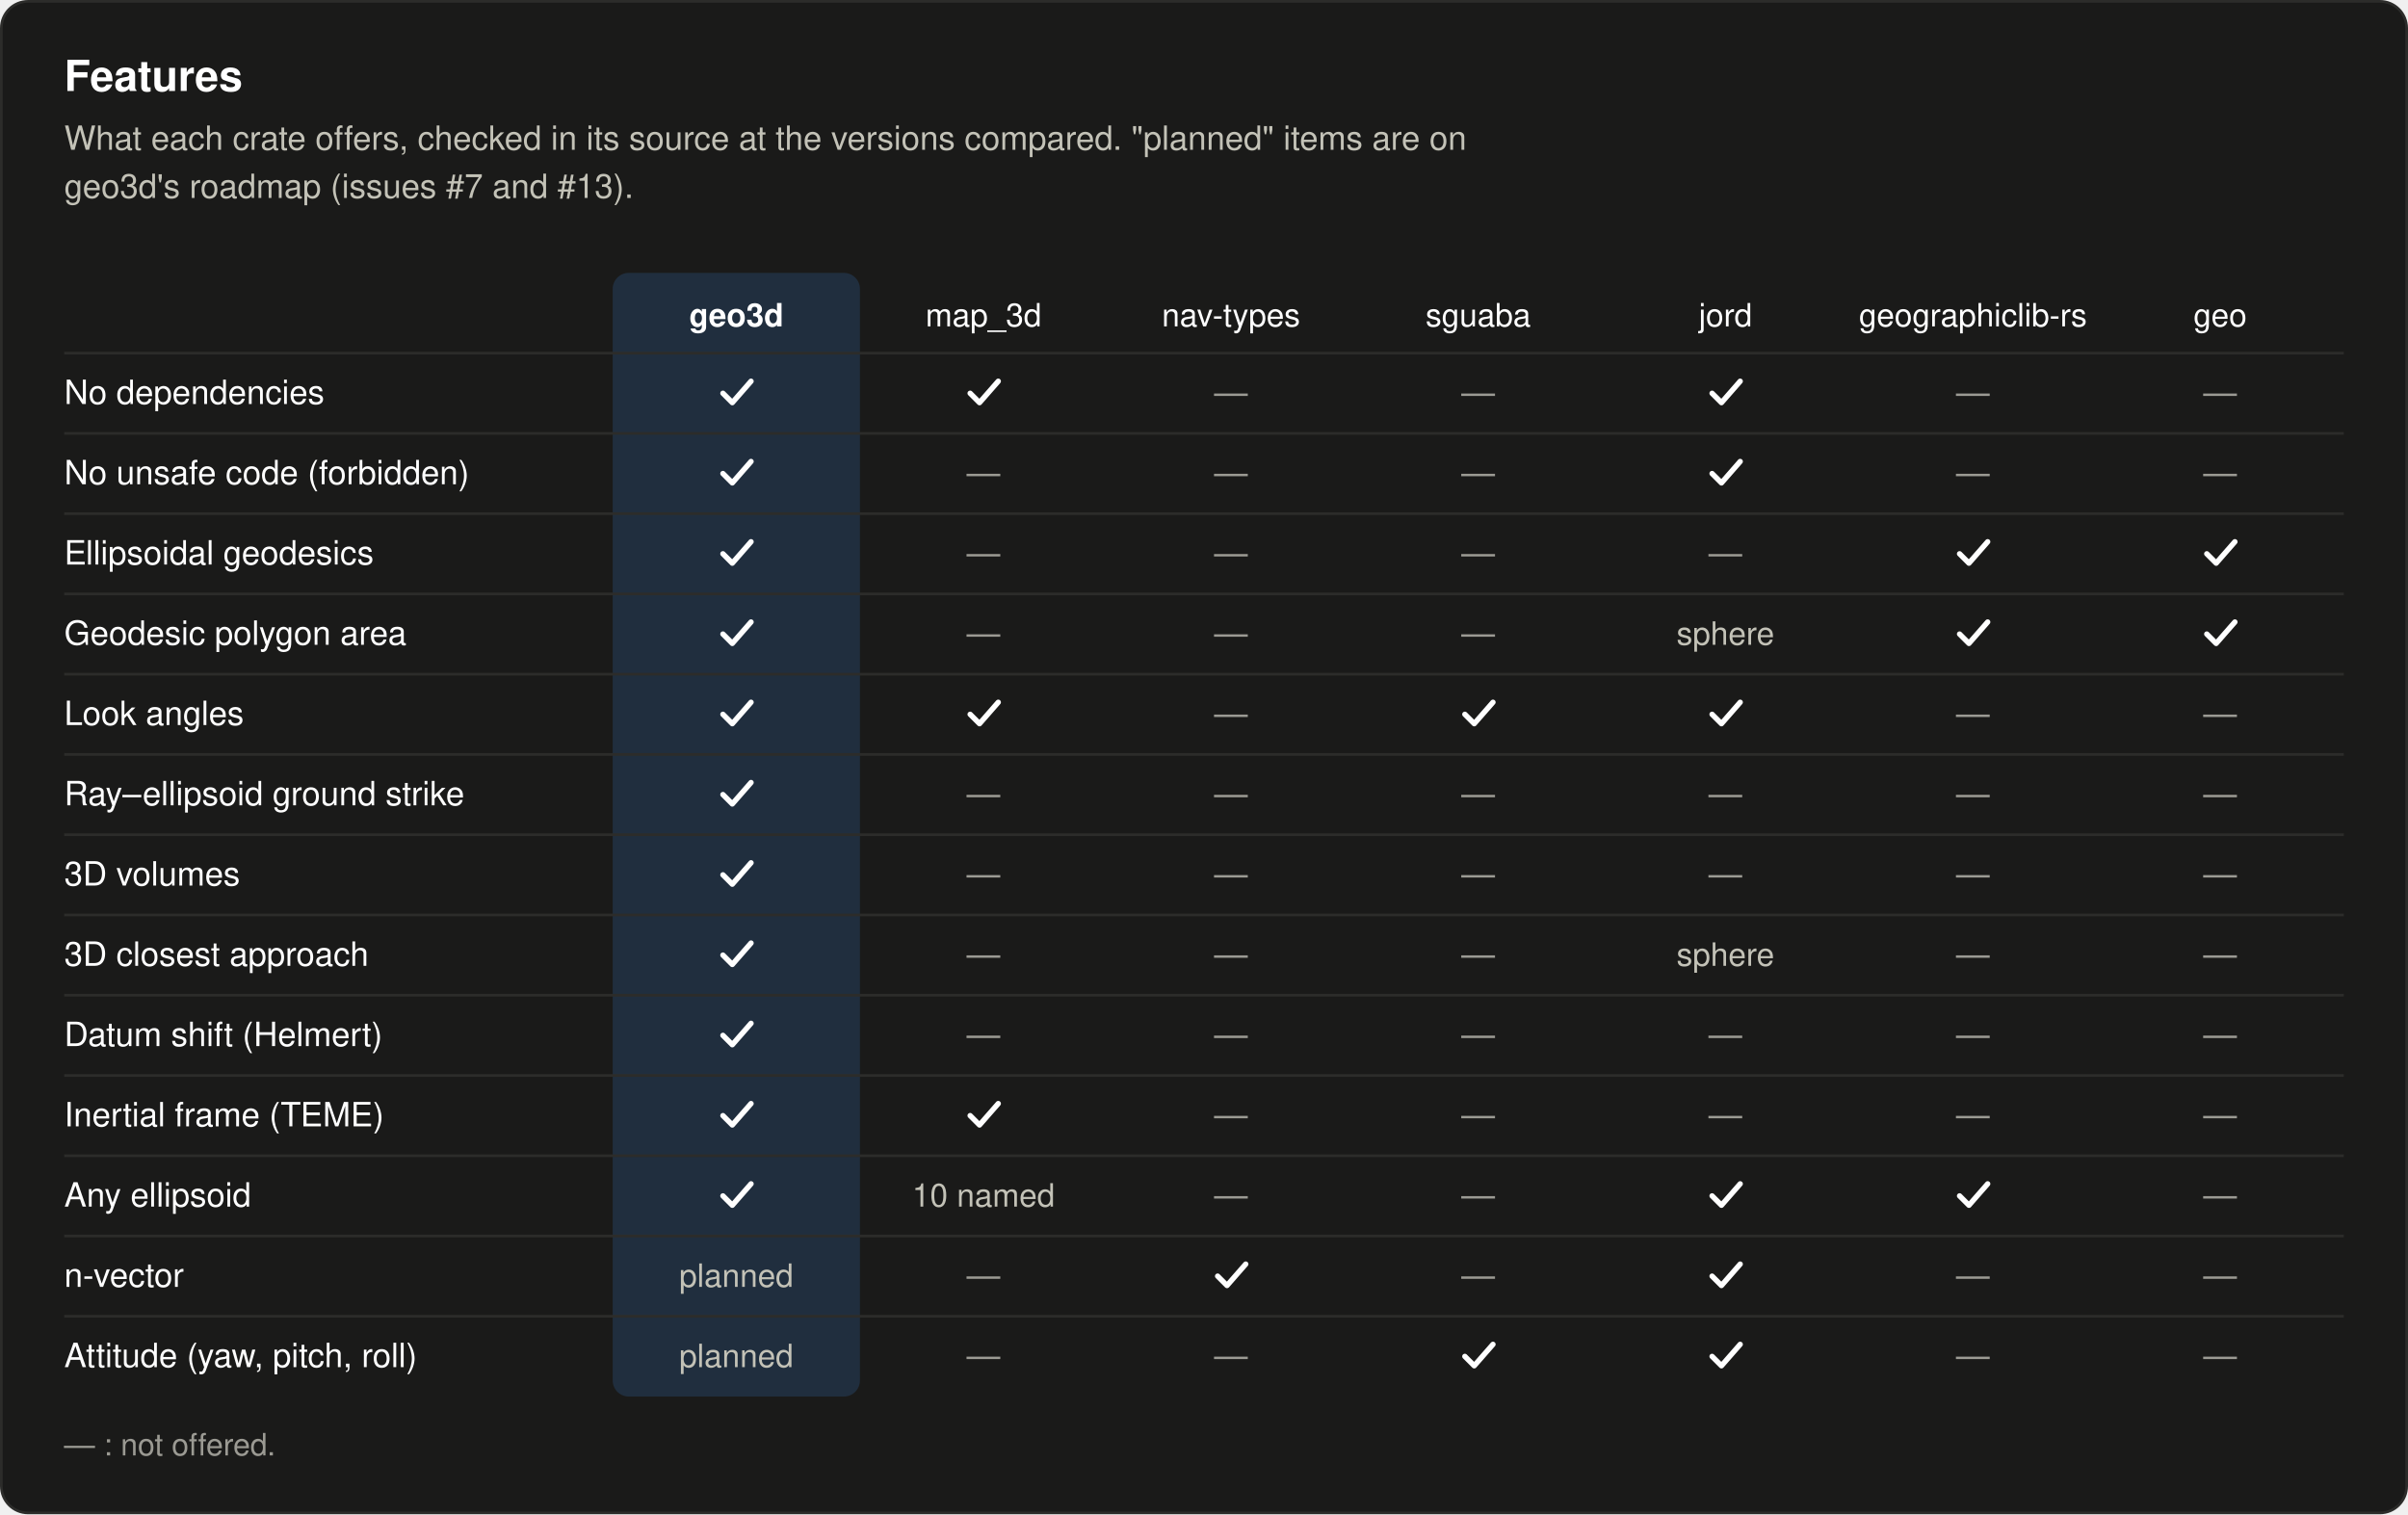
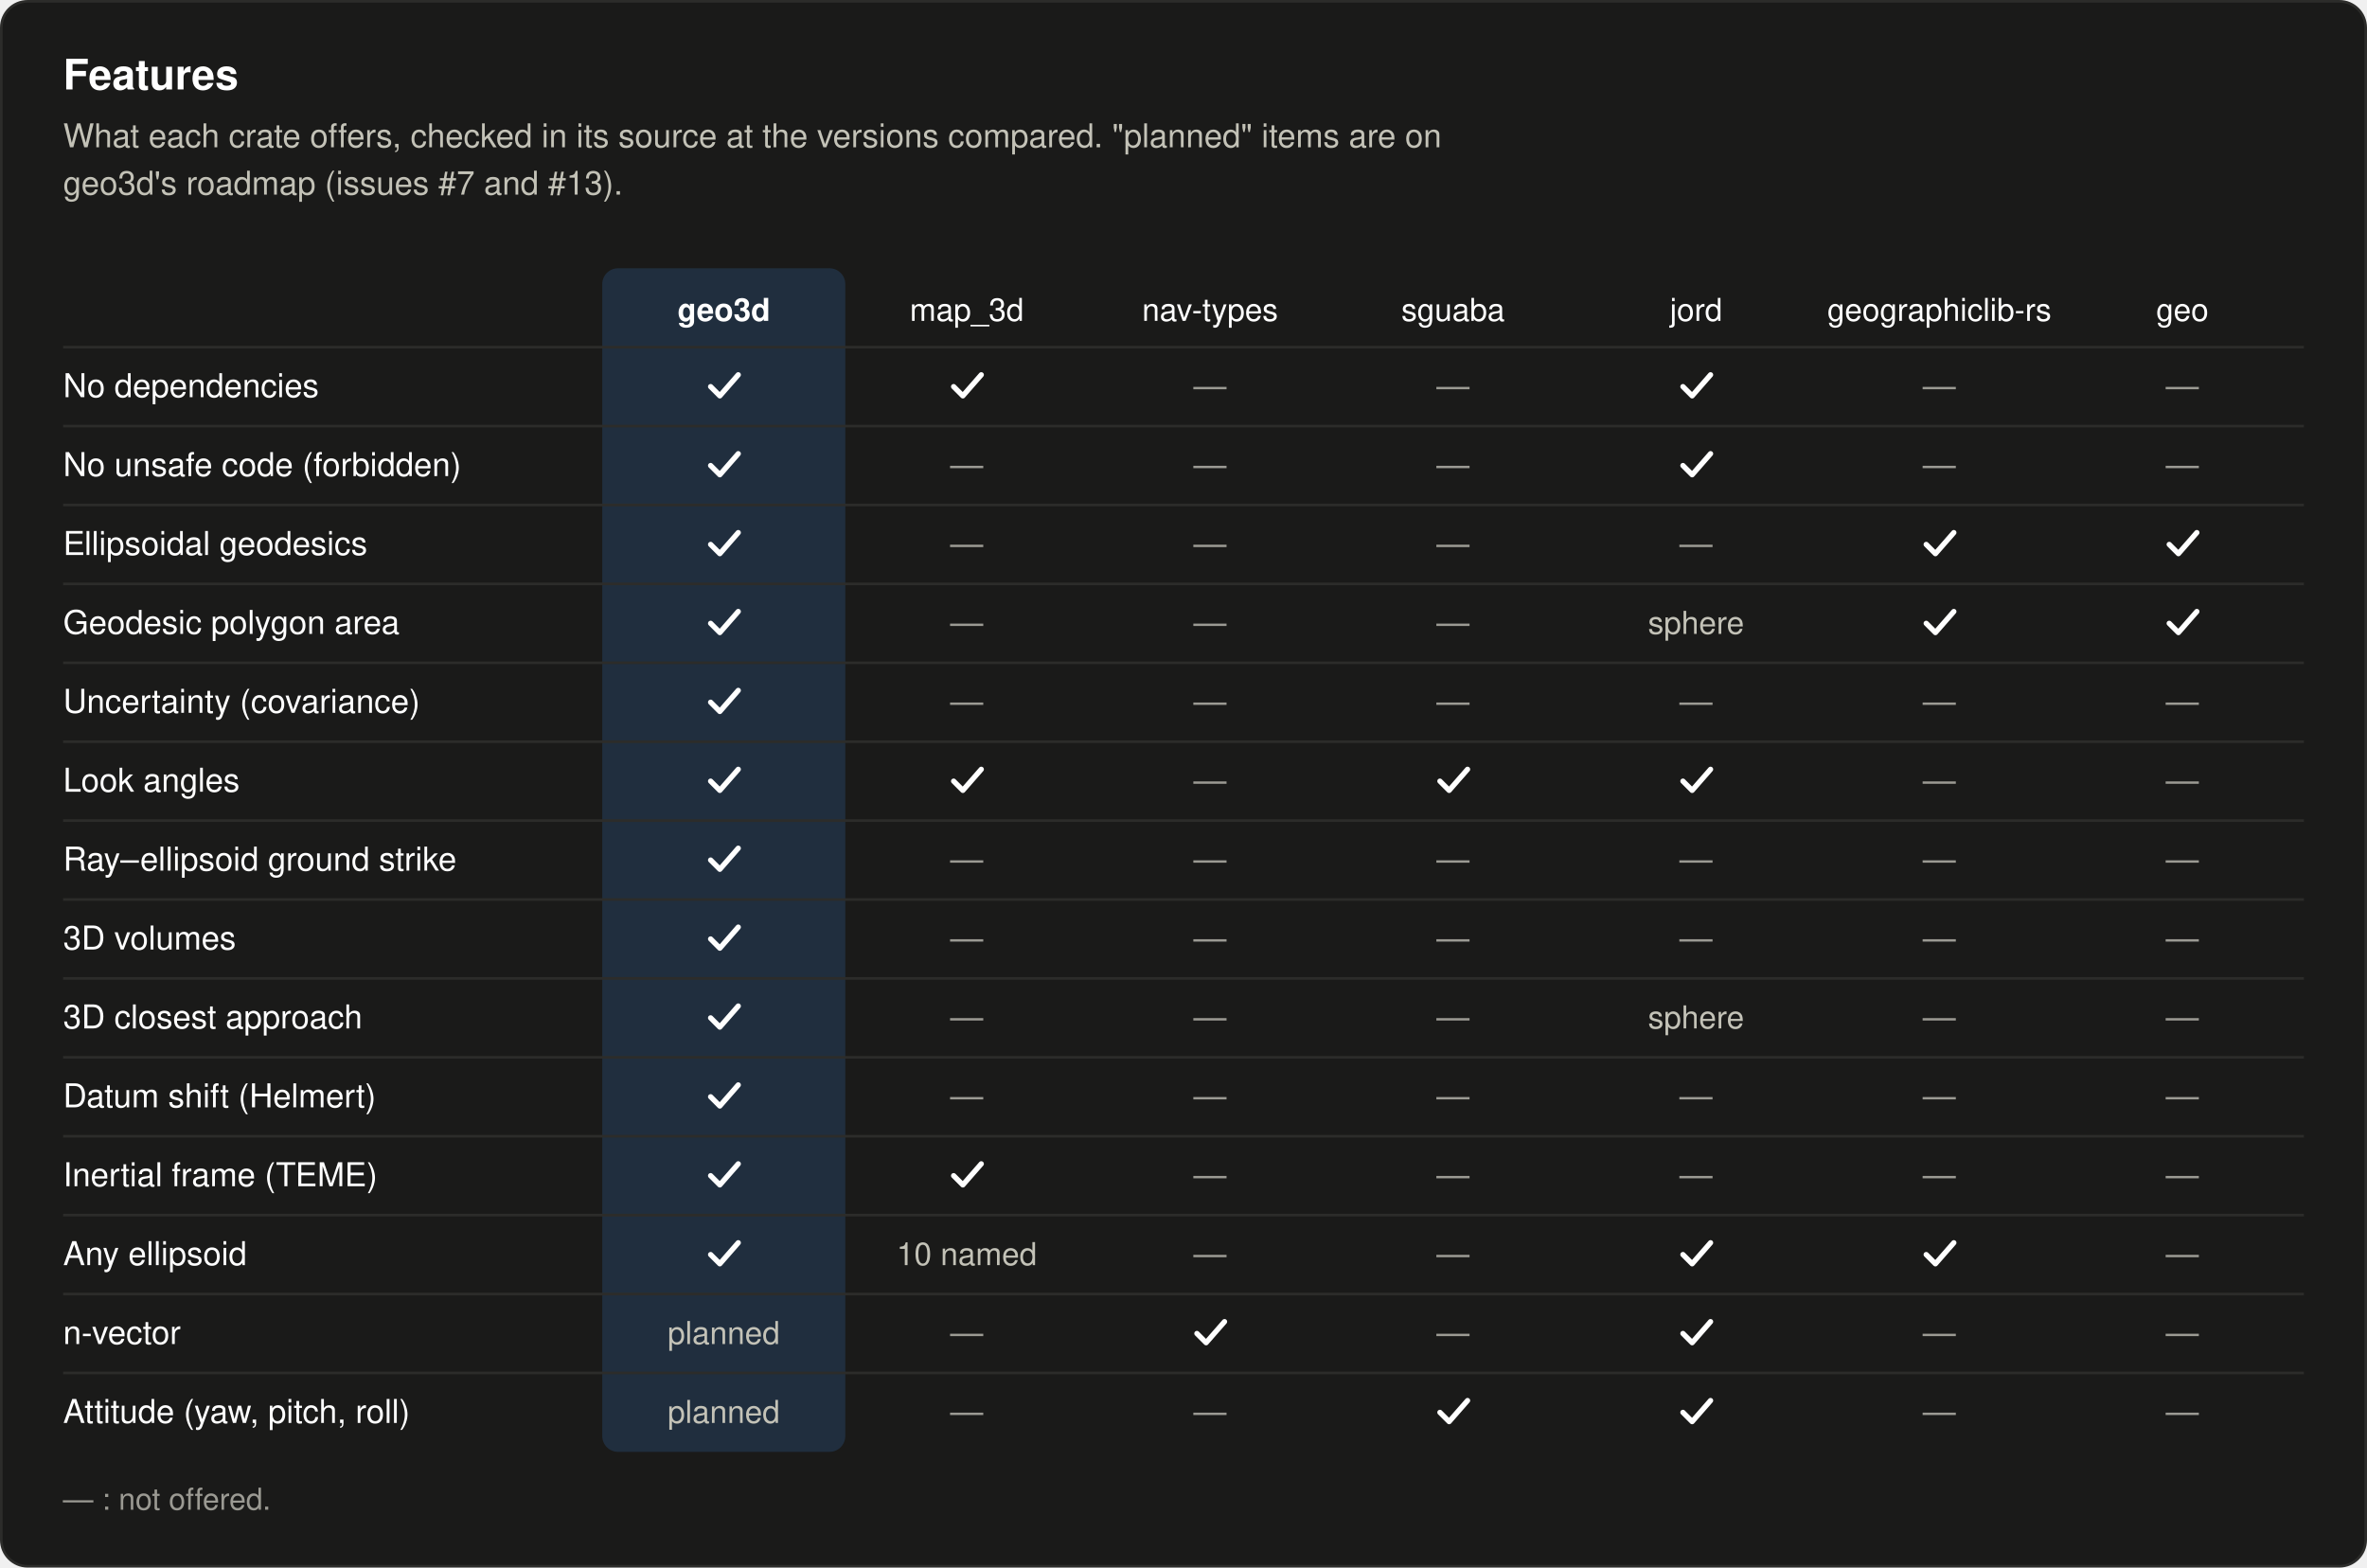
- <svg xmlns="http://www.w3.org/2000/svg" width="900" height="566" viewBox="0 0 900 566" font-family="system-ui, -apple-system, 'Segoe UI', Helvetica, Arial, sans-serif" role="img" aria-label="Feature matrix: geo3d is the only crate with ground strike, 3D volumes, closest approach and datum shifts">
-   <rect x="0.5" y="0.5" width="899" height="565" rx="10" fill="#1a1a19" stroke="#2c2c2a" />
+ <svg xmlns="http://www.w3.org/2000/svg" width="900" height="596" viewBox="0 0 900 596" font-family="system-ui, -apple-system, 'Segoe UI', Helvetica, Arial, sans-serif" role="img" aria-label="Feature matrix: geo3d is the only crate with ground strike, 3D volumes, closest approach, covariance and datum shifts">
+   <rect x="0.5" y="0.5" width="899" height="595" rx="10" fill="#1a1a19" stroke="#2c2c2a" />
  <text x="24.0" y="34.0" font-size="16" font-weight="600" fill="#ffffff" text-anchor="start">Features</text>
  <text x="24.0" y="56.0" font-size="12.5" font-weight="400" fill="#c3c2b7" text-anchor="start">What each crate offers, checked in its source at the versions compared. "planned" items are on</text>
  <text x="24.0" y="74.0" font-size="12.5" font-weight="400" fill="#c3c2b7" text-anchor="start">geo3d's roadmap (issues #7 and #13).</text>
-   <rect x="229.0" y="102.0" width="92.4" height="420.0" rx="6" fill="#202e3e" />
+   <rect x="229.0" y="102.0" width="92.4" height="450.0" rx="6" fill="#202e3e" />
  <text x="275.2" y="122.0" font-size="12" font-weight="600" fill="#ffffff" text-anchor="middle">geo3d</text>
  <text x="367.6" y="122.0" font-size="12" font-weight="500" fill="#ffffff" text-anchor="middle">map_3d</text>
  <text x="460.1" y="122.0" font-size="12" font-weight="500" fill="#ffffff" text-anchor="middle">nav-types</text>
  <text x="552.5" y="122.0" font-size="12" font-weight="500" fill="#ffffff" text-anchor="middle">sguaba</text>
  <text x="644.9" y="122.0" font-size="12" font-weight="500" fill="#ffffff" text-anchor="middle">jord</text>
  <text x="737.4" y="122.0" font-size="12" font-weight="500" fill="#ffffff" text-anchor="middle">geographiclib-rs</text>
  <text x="829.8" y="122.0" font-size="12" font-weight="500" fill="#ffffff" text-anchor="middle">geo</text>
  <line x1="24" y1="132.0" x2="876" y2="132.0" stroke="#2c2c2a" />
  <text x="24.0" y="151.0" font-size="12.5" font-weight="400" fill="#ffffff" text-anchor="start">No dependencies</text>
  <path d="M270.2,147.0 L273.7,150.5 L280.7,142.5" stroke="#ffffff" stroke-width="2" fill="none" stroke-linecap="round" stroke-linejoin="round" />
  <path d="M362.6,147.0 L366.1,150.5 L373.1,142.5" stroke="#ffffff" stroke-width="2" fill="none" stroke-linecap="round" stroke-linejoin="round" />
  <text x="460.1" y="151.0" font-size="12.5" font-weight="400" fill="#9b9a93" text-anchor="middle">—</text>
  <text x="552.5" y="151.0" font-size="12.5" font-weight="400" fill="#9b9a93" text-anchor="middle">—</text>
  <path d="M639.9,147.0 L643.4,150.5 L650.4,142.5" stroke="#ffffff" stroke-width="2" fill="none" stroke-linecap="round" stroke-linejoin="round" />
  <text x="737.4" y="151.0" font-size="12.5" font-weight="400" fill="#9b9a93" text-anchor="middle">—</text>
  <text x="829.8" y="151.0" font-size="12.5" font-weight="400" fill="#9b9a93" text-anchor="middle">—</text>
  <line x1="24" y1="162.0" x2="876" y2="162.0" stroke="#2c2c2a" />
  <text x="24.0" y="181.0" font-size="12.5" font-weight="400" fill="#ffffff" text-anchor="start">No unsafe code (forbidden)</text>
  <path d="M270.2,177.0 L273.7,180.5 L280.7,172.5" stroke="#ffffff" stroke-width="2" fill="none" stroke-linecap="round" stroke-linejoin="round" />
  <text x="367.6" y="181.0" font-size="12.5" font-weight="400" fill="#9b9a93" text-anchor="middle">—</text>
  <text x="460.1" y="181.0" font-size="12.5" font-weight="400" fill="#9b9a93" text-anchor="middle">—</text>
  <text x="552.5" y="181.0" font-size="12.5" font-weight="400" fill="#9b9a93" text-anchor="middle">—</text>
  <path d="M639.9,177.0 L643.4,180.5 L650.4,172.5" stroke="#ffffff" stroke-width="2" fill="none" stroke-linecap="round" stroke-linejoin="round" />
  <text x="737.4" y="181.0" font-size="12.5" font-weight="400" fill="#9b9a93" text-anchor="middle">—</text>
  <text x="829.8" y="181.0" font-size="12.5" font-weight="400" fill="#9b9a93" text-anchor="middle">—</text>
  <line x1="24" y1="192.0" x2="876" y2="192.0" stroke="#2c2c2a" />
  <text x="24.0" y="211.0" font-size="12.5" font-weight="400" fill="#ffffff" text-anchor="start">Ellipsoidal geodesics</text>
  <path d="M270.2,207.0 L273.7,210.5 L280.7,202.5" stroke="#ffffff" stroke-width="2" fill="none" stroke-linecap="round" stroke-linejoin="round" />
  <text x="367.6" y="211.0" font-size="12.5" font-weight="400" fill="#9b9a93" text-anchor="middle">—</text>
  <text x="460.1" y="211.0" font-size="12.5" font-weight="400" fill="#9b9a93" text-anchor="middle">—</text>
  <text x="552.5" y="211.0" font-size="12.5" font-weight="400" fill="#9b9a93" text-anchor="middle">—</text>
  <text x="644.9" y="211.0" font-size="12.5" font-weight="400" fill="#9b9a93" text-anchor="middle">—</text>
  <path d="M732.4,207.0 L735.9,210.5 L742.9,202.5" stroke="#ffffff" stroke-width="2" fill="none" stroke-linecap="round" stroke-linejoin="round" />
  <path d="M824.8,207.0 L828.3,210.5 L835.3,202.5" stroke="#ffffff" stroke-width="2" fill="none" stroke-linecap="round" stroke-linejoin="round" />
  <line x1="24" y1="222.0" x2="876" y2="222.0" stroke="#2c2c2a" />
  <text x="24.0" y="241.0" font-size="12.5" font-weight="400" fill="#ffffff" text-anchor="start">Geodesic polygon area</text>
  <path d="M270.2,237.0 L273.7,240.5 L280.7,232.5" stroke="#ffffff" stroke-width="2" fill="none" stroke-linecap="round" stroke-linejoin="round" />
  <text x="367.6" y="241.0" font-size="12.5" font-weight="400" fill="#9b9a93" text-anchor="middle">—</text>
  <text x="460.1" y="241.0" font-size="12.5" font-weight="400" fill="#9b9a93" text-anchor="middle">—</text>
  <text x="552.5" y="241.0" font-size="12.5" font-weight="400" fill="#9b9a93" text-anchor="middle">—</text>
  <text x="644.9" y="241.0" font-size="12" font-weight="500" fill="#c3c2b7" text-anchor="middle">sphere</text>
  <path d="M732.4,237.0 L735.9,240.5 L742.9,232.5" stroke="#ffffff" stroke-width="2" fill="none" stroke-linecap="round" stroke-linejoin="round" />
  <path d="M824.8,237.0 L828.3,240.5 L835.3,232.5" stroke="#ffffff" stroke-width="2" fill="none" stroke-linecap="round" stroke-linejoin="round" />
  <line x1="24" y1="252.0" x2="876" y2="252.0" stroke="#2c2c2a" />
-   <text x="24.0" y="271.0" font-size="12.5" font-weight="400" fill="#ffffff" text-anchor="start">Look angles</text>
+   <text x="24.0" y="271.0" font-size="12.5" font-weight="400" fill="#ffffff" text-anchor="start">Uncertainty (covariance)</text>
  <path d="M270.2,267.0 L273.7,270.5 L280.7,262.5" stroke="#ffffff" stroke-width="2" fill="none" stroke-linecap="round" stroke-linejoin="round" />
-   <path d="M362.6,267.0 L366.1,270.5 L373.1,262.5" stroke="#ffffff" stroke-width="2" fill="none" stroke-linecap="round" stroke-linejoin="round" />
+   <text x="367.6" y="271.0" font-size="12.5" font-weight="400" fill="#9b9a93" text-anchor="middle">—</text>
  <text x="460.1" y="271.0" font-size="12.5" font-weight="400" fill="#9b9a93" text-anchor="middle">—</text>
-   <path d="M547.5,267.0 L551.0,270.5 L558.0,262.5" stroke="#ffffff" stroke-width="2" fill="none" stroke-linecap="round" stroke-linejoin="round" />
-   <path d="M639.9,267.0 L643.4,270.5 L650.4,262.5" stroke="#ffffff" stroke-width="2" fill="none" stroke-linecap="round" stroke-linejoin="round" />
+   <text x="552.5" y="271.0" font-size="12.5" font-weight="400" fill="#9b9a93" text-anchor="middle">—</text>
+   <text x="644.9" y="271.0" font-size="12.5" font-weight="400" fill="#9b9a93" text-anchor="middle">—</text>
  <text x="737.4" y="271.0" font-size="12.5" font-weight="400" fill="#9b9a93" text-anchor="middle">—</text>
  <text x="829.8" y="271.0" font-size="12.5" font-weight="400" fill="#9b9a93" text-anchor="middle">—</text>
  <line x1="24" y1="282.0" x2="876" y2="282.0" stroke="#2c2c2a" />
-   <text x="24.0" y="301.0" font-size="12.5" font-weight="400" fill="#ffffff" text-anchor="start">Ray–ellipsoid ground strike</text>
+   <text x="24.0" y="301.0" font-size="12.5" font-weight="400" fill="#ffffff" text-anchor="start">Look angles</text>
  <path d="M270.2,297.0 L273.7,300.5 L280.7,292.5" stroke="#ffffff" stroke-width="2" fill="none" stroke-linecap="round" stroke-linejoin="round" />
-   <text x="367.6" y="301.0" font-size="12.5" font-weight="400" fill="#9b9a93" text-anchor="middle">—</text>
+   <path d="M362.6,297.0 L366.1,300.5 L373.1,292.5" stroke="#ffffff" stroke-width="2" fill="none" stroke-linecap="round" stroke-linejoin="round" />
  <text x="460.1" y="301.0" font-size="12.5" font-weight="400" fill="#9b9a93" text-anchor="middle">—</text>
-   <text x="552.5" y="301.0" font-size="12.5" font-weight="400" fill="#9b9a93" text-anchor="middle">—</text>
-   <text x="644.9" y="301.0" font-size="12.5" font-weight="400" fill="#9b9a93" text-anchor="middle">—</text>
+   <path d="M547.5,297.0 L551.0,300.5 L558.0,292.5" stroke="#ffffff" stroke-width="2" fill="none" stroke-linecap="round" stroke-linejoin="round" />
+   <path d="M639.9,297.0 L643.4,300.5 L650.4,292.5" stroke="#ffffff" stroke-width="2" fill="none" stroke-linecap="round" stroke-linejoin="round" />
  <text x="737.4" y="301.0" font-size="12.5" font-weight="400" fill="#9b9a93" text-anchor="middle">—</text>
  <text x="829.8" y="301.0" font-size="12.5" font-weight="400" fill="#9b9a93" text-anchor="middle">—</text>
  <line x1="24" y1="312.0" x2="876" y2="312.0" stroke="#2c2c2a" />
-   <text x="24.0" y="331.0" font-size="12.5" font-weight="400" fill="#ffffff" text-anchor="start">3D volumes</text>
+   <text x="24.0" y="331.0" font-size="12.5" font-weight="400" fill="#ffffff" text-anchor="start">Ray–ellipsoid ground strike</text>
  <path d="M270.2,327.0 L273.7,330.5 L280.7,322.5" stroke="#ffffff" stroke-width="2" fill="none" stroke-linecap="round" stroke-linejoin="round" />
  <text x="367.6" y="331.0" font-size="12.5" font-weight="400" fill="#9b9a93" text-anchor="middle">—</text>
  <text x="460.1" y="331.0" font-size="12.5" font-weight="400" fill="#9b9a93" text-anchor="middle">—</text>
  <text x="552.5" y="331.0" font-size="12.5" font-weight="400" fill="#9b9a93" text-anchor="middle">—</text>
  <text x="644.9" y="331.0" font-size="12.5" font-weight="400" fill="#9b9a93" text-anchor="middle">—</text>
  <text x="737.4" y="331.0" font-size="12.5" font-weight="400" fill="#9b9a93" text-anchor="middle">—</text>
  <text x="829.8" y="331.0" font-size="12.5" font-weight="400" fill="#9b9a93" text-anchor="middle">—</text>
  <line x1="24" y1="342.0" x2="876" y2="342.0" stroke="#2c2c2a" />
-   <text x="24.0" y="361.0" font-size="12.5" font-weight="400" fill="#ffffff" text-anchor="start">3D closest approach</text>
+   <text x="24.0" y="361.0" font-size="12.5" font-weight="400" fill="#ffffff" text-anchor="start">3D volumes</text>
  <path d="M270.2,357.0 L273.7,360.5 L280.7,352.5" stroke="#ffffff" stroke-width="2" fill="none" stroke-linecap="round" stroke-linejoin="round" />
  <text x="367.6" y="361.0" font-size="12.5" font-weight="400" fill="#9b9a93" text-anchor="middle">—</text>
  <text x="460.1" y="361.0" font-size="12.5" font-weight="400" fill="#9b9a93" text-anchor="middle">—</text>
  <text x="552.5" y="361.0" font-size="12.5" font-weight="400" fill="#9b9a93" text-anchor="middle">—</text>
-   <text x="644.9" y="361.0" font-size="12" font-weight="500" fill="#c3c2b7" text-anchor="middle">sphere</text>
+   <text x="644.9" y="361.0" font-size="12.5" font-weight="400" fill="#9b9a93" text-anchor="middle">—</text>
  <text x="737.4" y="361.0" font-size="12.5" font-weight="400" fill="#9b9a93" text-anchor="middle">—</text>
  <text x="829.8" y="361.0" font-size="12.5" font-weight="400" fill="#9b9a93" text-anchor="middle">—</text>
  <line x1="24" y1="372.0" x2="876" y2="372.0" stroke="#2c2c2a" />
-   <text x="24.0" y="391.0" font-size="12.5" font-weight="400" fill="#ffffff" text-anchor="start">Datum shift (Helmert)</text>
+   <text x="24.0" y="391.0" font-size="12.5" font-weight="400" fill="#ffffff" text-anchor="start">3D closest approach</text>
  <path d="M270.2,387.0 L273.7,390.5 L280.7,382.5" stroke="#ffffff" stroke-width="2" fill="none" stroke-linecap="round" stroke-linejoin="round" />
  <text x="367.6" y="391.0" font-size="12.5" font-weight="400" fill="#9b9a93" text-anchor="middle">—</text>
  <text x="460.1" y="391.0" font-size="12.5" font-weight="400" fill="#9b9a93" text-anchor="middle">—</text>
  <text x="552.5" y="391.0" font-size="12.5" font-weight="400" fill="#9b9a93" text-anchor="middle">—</text>
-   <text x="644.9" y="391.0" font-size="12.5" font-weight="400" fill="#9b9a93" text-anchor="middle">—</text>
+   <text x="644.9" y="391.0" font-size="12" font-weight="500" fill="#c3c2b7" text-anchor="middle">sphere</text>
  <text x="737.4" y="391.0" font-size="12.5" font-weight="400" fill="#9b9a93" text-anchor="middle">—</text>
  <text x="829.8" y="391.0" font-size="12.5" font-weight="400" fill="#9b9a93" text-anchor="middle">—</text>
  <line x1="24" y1="402.0" x2="876" y2="402.0" stroke="#2c2c2a" />
-   <text x="24.0" y="421.0" font-size="12.5" font-weight="400" fill="#ffffff" text-anchor="start">Inertial frame (TEME)</text>
+   <text x="24.0" y="421.0" font-size="12.5" font-weight="400" fill="#ffffff" text-anchor="start">Datum shift (Helmert)</text>
  <path d="M270.2,417.0 L273.7,420.5 L280.7,412.5" stroke="#ffffff" stroke-width="2" fill="none" stroke-linecap="round" stroke-linejoin="round" />
-   <path d="M362.6,417.0 L366.1,420.5 L373.1,412.5" stroke="#ffffff" stroke-width="2" fill="none" stroke-linecap="round" stroke-linejoin="round" />
+   <text x="367.6" y="421.0" font-size="12.5" font-weight="400" fill="#9b9a93" text-anchor="middle">—</text>
  <text x="460.1" y="421.0" font-size="12.5" font-weight="400" fill="#9b9a93" text-anchor="middle">—</text>
  <text x="552.5" y="421.0" font-size="12.5" font-weight="400" fill="#9b9a93" text-anchor="middle">—</text>
  <text x="644.9" y="421.0" font-size="12.5" font-weight="400" fill="#9b9a93" text-anchor="middle">—</text>
  <text x="737.4" y="421.0" font-size="12.5" font-weight="400" fill="#9b9a93" text-anchor="middle">—</text>
  <text x="829.8" y="421.0" font-size="12.5" font-weight="400" fill="#9b9a93" text-anchor="middle">—</text>
  <line x1="24" y1="432.0" x2="876" y2="432.0" stroke="#2c2c2a" />
-   <text x="24.0" y="451.0" font-size="12.5" font-weight="400" fill="#ffffff" text-anchor="start">Any ellipsoid</text>
+   <text x="24.0" y="451.0" font-size="12.5" font-weight="400" fill="#ffffff" text-anchor="start">Inertial frame (TEME)</text>
  <path d="M270.2,447.0 L273.7,450.5 L280.7,442.5" stroke="#ffffff" stroke-width="2" fill="none" stroke-linecap="round" stroke-linejoin="round" />
-   <text x="367.6" y="451.0" font-size="12" font-weight="500" fill="#c3c2b7" text-anchor="middle">10 named</text>
+   <path d="M362.6,447.0 L366.1,450.5 L373.1,442.5" stroke="#ffffff" stroke-width="2" fill="none" stroke-linecap="round" stroke-linejoin="round" />
  <text x="460.1" y="451.0" font-size="12.5" font-weight="400" fill="#9b9a93" text-anchor="middle">—</text>
  <text x="552.5" y="451.0" font-size="12.5" font-weight="400" fill="#9b9a93" text-anchor="middle">—</text>
-   <path d="M639.9,447.0 L643.4,450.5 L650.4,442.5" stroke="#ffffff" stroke-width="2" fill="none" stroke-linecap="round" stroke-linejoin="round" />
-   <path d="M732.4,447.0 L735.9,450.5 L742.9,442.5" stroke="#ffffff" stroke-width="2" fill="none" stroke-linecap="round" stroke-linejoin="round" />
+   <text x="644.9" y="451.0" font-size="12.5" font-weight="400" fill="#9b9a93" text-anchor="middle">—</text>
+   <text x="737.4" y="451.0" font-size="12.5" font-weight="400" fill="#9b9a93" text-anchor="middle">—</text>
  <text x="829.8" y="451.0" font-size="12.5" font-weight="400" fill="#9b9a93" text-anchor="middle">—</text>
  <line x1="24" y1="462.0" x2="876" y2="462.0" stroke="#2c2c2a" />
-   <text x="24.0" y="481.0" font-size="12.5" font-weight="400" fill="#ffffff" text-anchor="start">n-vector</text>
-   <text x="275.2" y="481.0" font-size="12" font-weight="500" fill="#c3c2b7" text-anchor="middle">planned</text>
-   <text x="367.6" y="481.0" font-size="12.5" font-weight="400" fill="#9b9a93" text-anchor="middle">—</text>
-   <path d="M455.1,477.0 L458.6,480.5 L465.6,472.5" stroke="#ffffff" stroke-width="2" fill="none" stroke-linecap="round" stroke-linejoin="round" />
+   <text x="24.0" y="481.0" font-size="12.5" font-weight="400" fill="#ffffff" text-anchor="start">Any ellipsoid</text>
+   <path d="M270.2,477.0 L273.7,480.5 L280.7,472.5" stroke="#ffffff" stroke-width="2" fill="none" stroke-linecap="round" stroke-linejoin="round" />
+   <text x="367.6" y="481.0" font-size="12" font-weight="500" fill="#c3c2b7" text-anchor="middle">10 named</text>
+   <text x="460.1" y="481.0" font-size="12.5" font-weight="400" fill="#9b9a93" text-anchor="middle">—</text>
  <text x="552.5" y="481.0" font-size="12.5" font-weight="400" fill="#9b9a93" text-anchor="middle">—</text>
  <path d="M639.9,477.0 L643.4,480.5 L650.4,472.5" stroke="#ffffff" stroke-width="2" fill="none" stroke-linecap="round" stroke-linejoin="round" />
-   <text x="737.4" y="481.0" font-size="12.5" font-weight="400" fill="#9b9a93" text-anchor="middle">—</text>
+   <path d="M732.4,477.0 L735.9,480.5 L742.9,472.5" stroke="#ffffff" stroke-width="2" fill="none" stroke-linecap="round" stroke-linejoin="round" />
  <text x="829.8" y="481.0" font-size="12.5" font-weight="400" fill="#9b9a93" text-anchor="middle">—</text>
  <line x1="24" y1="492.0" x2="876" y2="492.0" stroke="#2c2c2a" />
-   <text x="24.0" y="511.0" font-size="12.5" font-weight="400" fill="#ffffff" text-anchor="start">Attitude (yaw, pitch, roll)</text>
+   <text x="24.0" y="511.0" font-size="12.5" font-weight="400" fill="#ffffff" text-anchor="start">n-vector</text>
  <text x="275.2" y="511.0" font-size="12" font-weight="500" fill="#c3c2b7" text-anchor="middle">planned</text>
  <text x="367.6" y="511.0" font-size="12.5" font-weight="400" fill="#9b9a93" text-anchor="middle">—</text>
-   <text x="460.1" y="511.0" font-size="12.5" font-weight="400" fill="#9b9a93" text-anchor="middle">—</text>
-   <path d="M547.5,507.0 L551.0,510.5 L558.0,502.5" stroke="#ffffff" stroke-width="2" fill="none" stroke-linecap="round" stroke-linejoin="round" />
+   <path d="M455.1,507.0 L458.6,510.5 L465.6,502.5" stroke="#ffffff" stroke-width="2" fill="none" stroke-linecap="round" stroke-linejoin="round" />
+   <text x="552.5" y="511.0" font-size="12.5" font-weight="400" fill="#9b9a93" text-anchor="middle">—</text>
  <path d="M639.9,507.0 L643.4,510.5 L650.4,502.5" stroke="#ffffff" stroke-width="2" fill="none" stroke-linecap="round" stroke-linejoin="round" />
  <text x="737.4" y="511.0" font-size="12.5" font-weight="400" fill="#9b9a93" text-anchor="middle">—</text>
  <text x="829.8" y="511.0" font-size="12.5" font-weight="400" fill="#9b9a93" text-anchor="middle">—</text>
-   <text x="24.0" y="544.0" font-size="11.5" font-weight="400" fill="#9b9a93" text-anchor="start">— : not offered.</text>
+   <line x1="24" y1="522.0" x2="876" y2="522.0" stroke="#2c2c2a" />
+   <text x="24.0" y="541.0" font-size="12.5" font-weight="400" fill="#ffffff" text-anchor="start">Attitude (yaw, pitch, roll)</text>
+   <text x="275.2" y="541.0" font-size="12" font-weight="500" fill="#c3c2b7" text-anchor="middle">planned</text>
+   <text x="367.6" y="541.0" font-size="12.5" font-weight="400" fill="#9b9a93" text-anchor="middle">—</text>
+   <text x="460.1" y="541.0" font-size="12.5" font-weight="400" fill="#9b9a93" text-anchor="middle">—</text>
+   <path d="M547.5,537.0 L551.0,540.5 L558.0,532.5" stroke="#ffffff" stroke-width="2" fill="none" stroke-linecap="round" stroke-linejoin="round" />
+   <path d="M639.9,537.0 L643.4,540.5 L650.4,532.5" stroke="#ffffff" stroke-width="2" fill="none" stroke-linecap="round" stroke-linejoin="round" />
+   <text x="737.4" y="541.0" font-size="12.5" font-weight="400" fill="#9b9a93" text-anchor="middle">—</text>
+   <text x="829.8" y="541.0" font-size="12.5" font-weight="400" fill="#9b9a93" text-anchor="middle">—</text>
+   <text x="24.0" y="574.0" font-size="11.5" font-weight="400" fill="#9b9a93" text-anchor="start">— : not offered.</text>
</svg>
